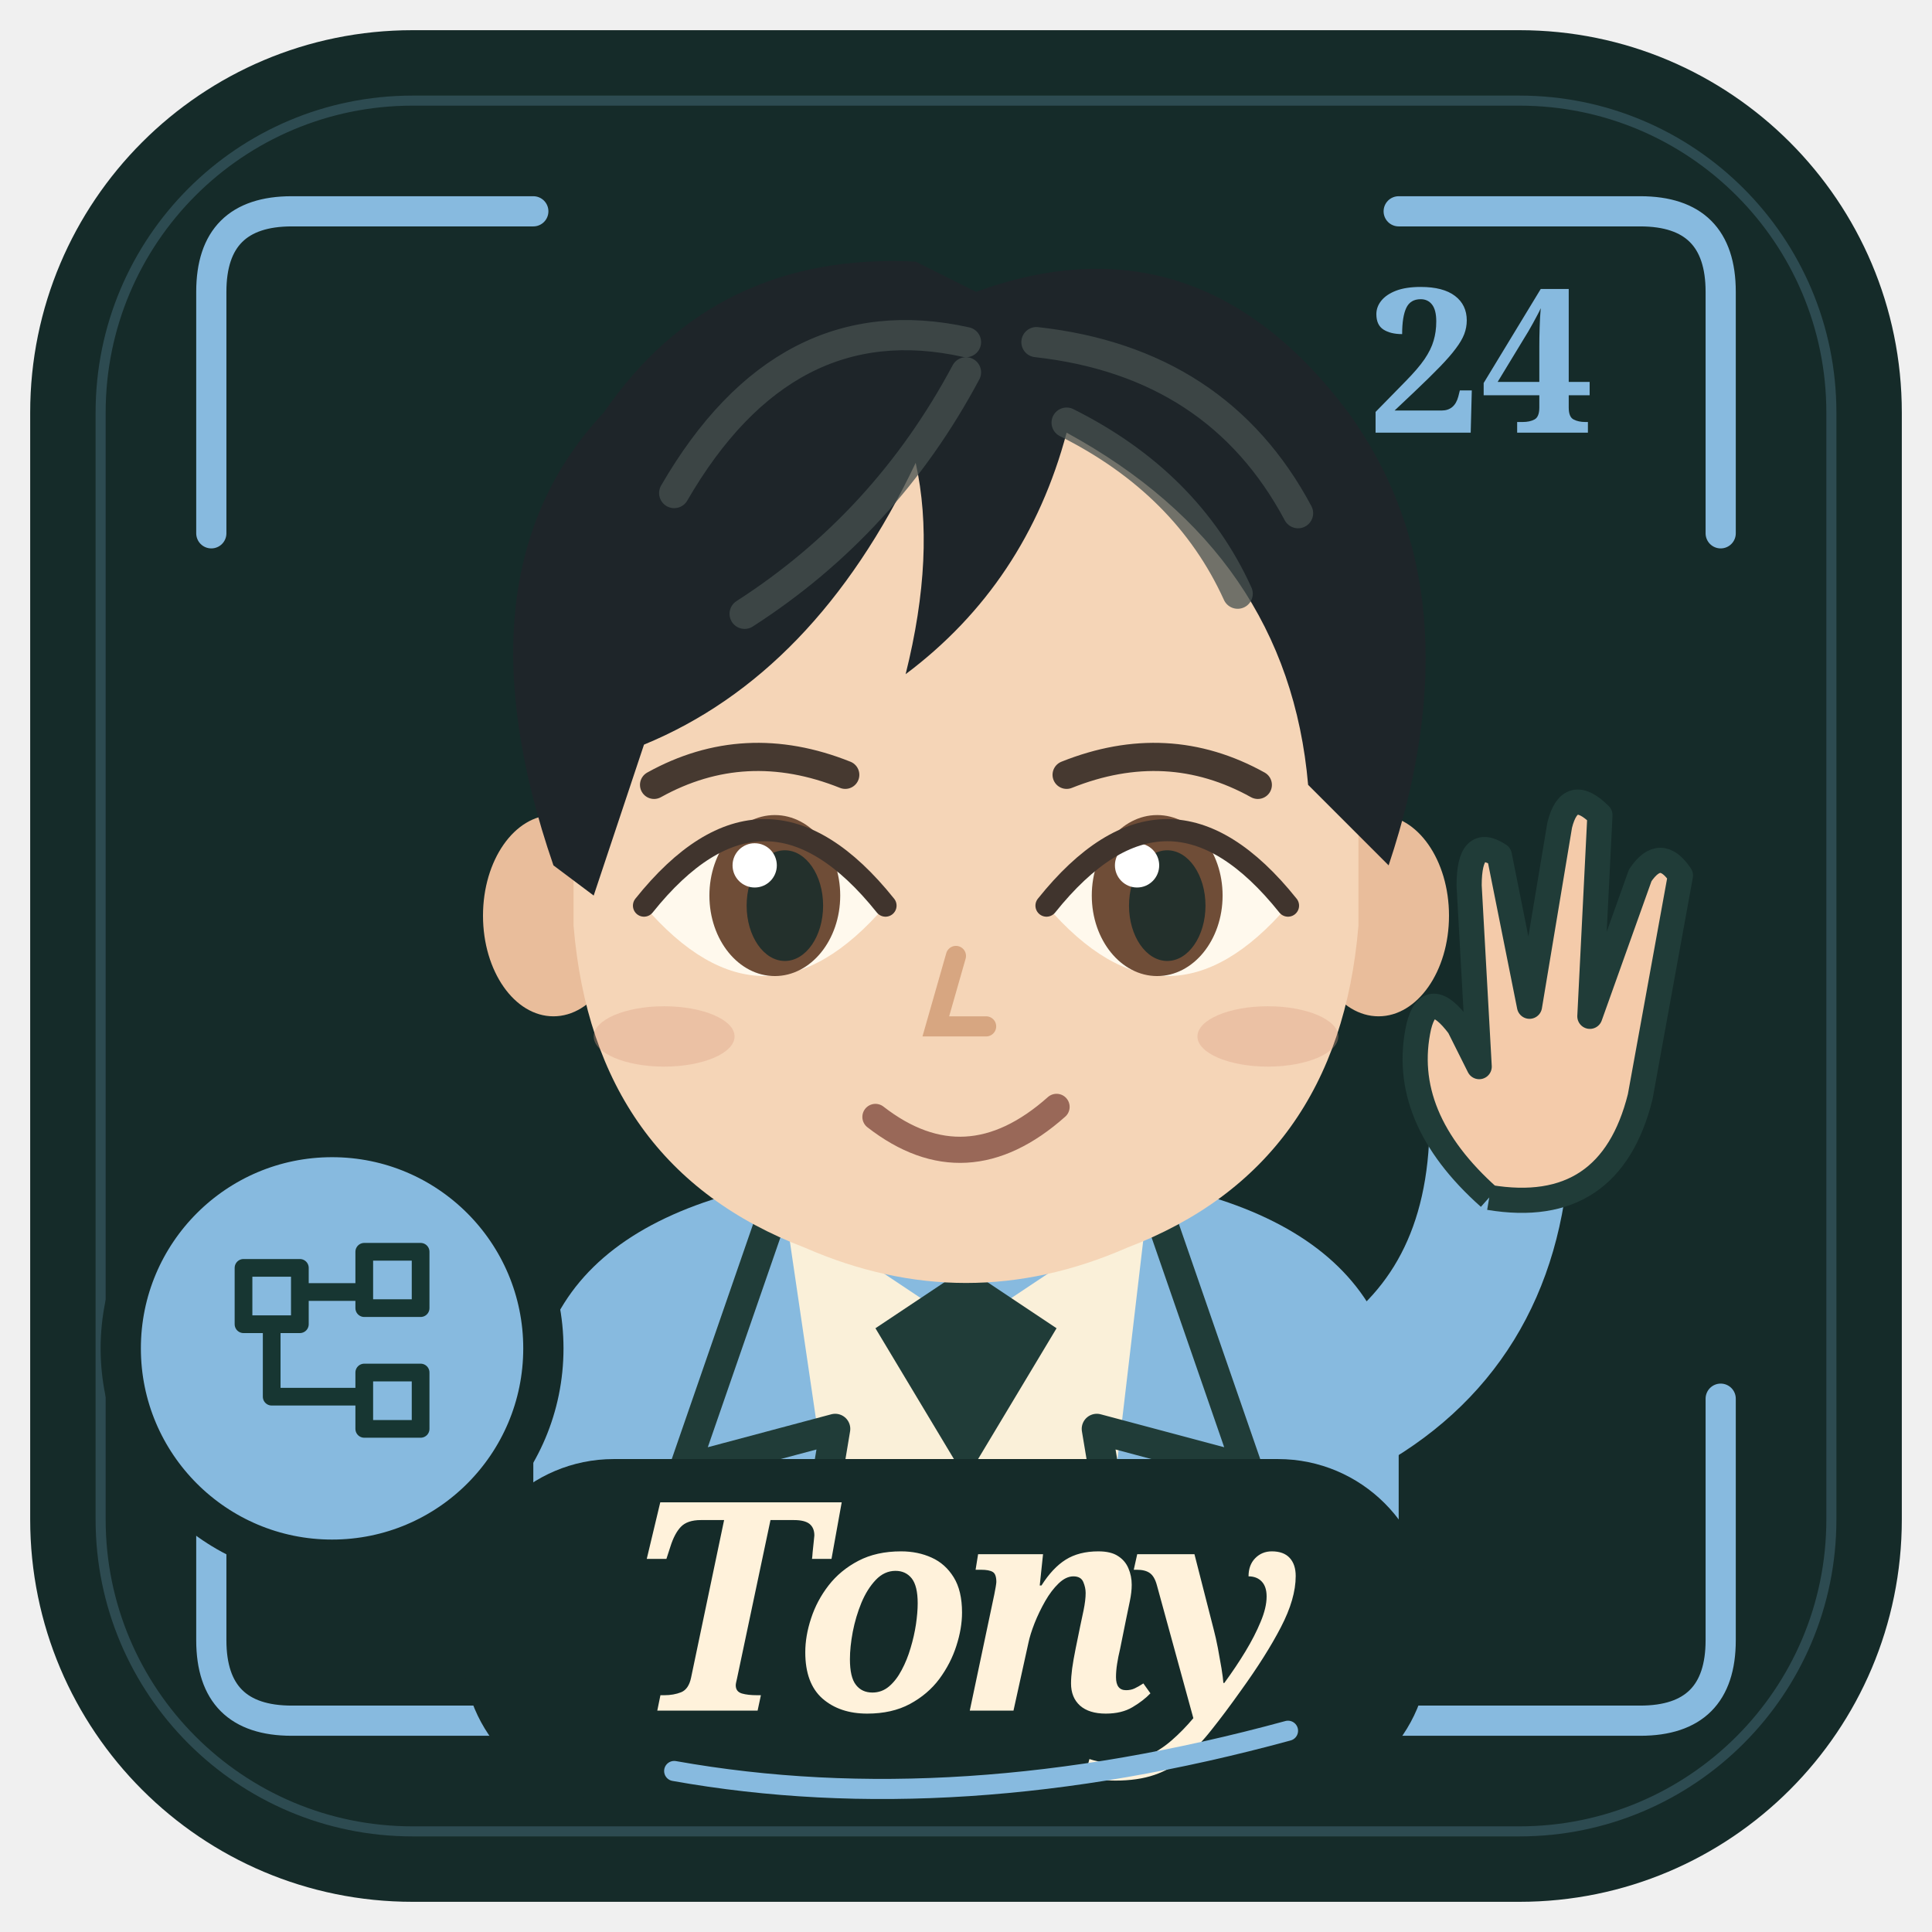
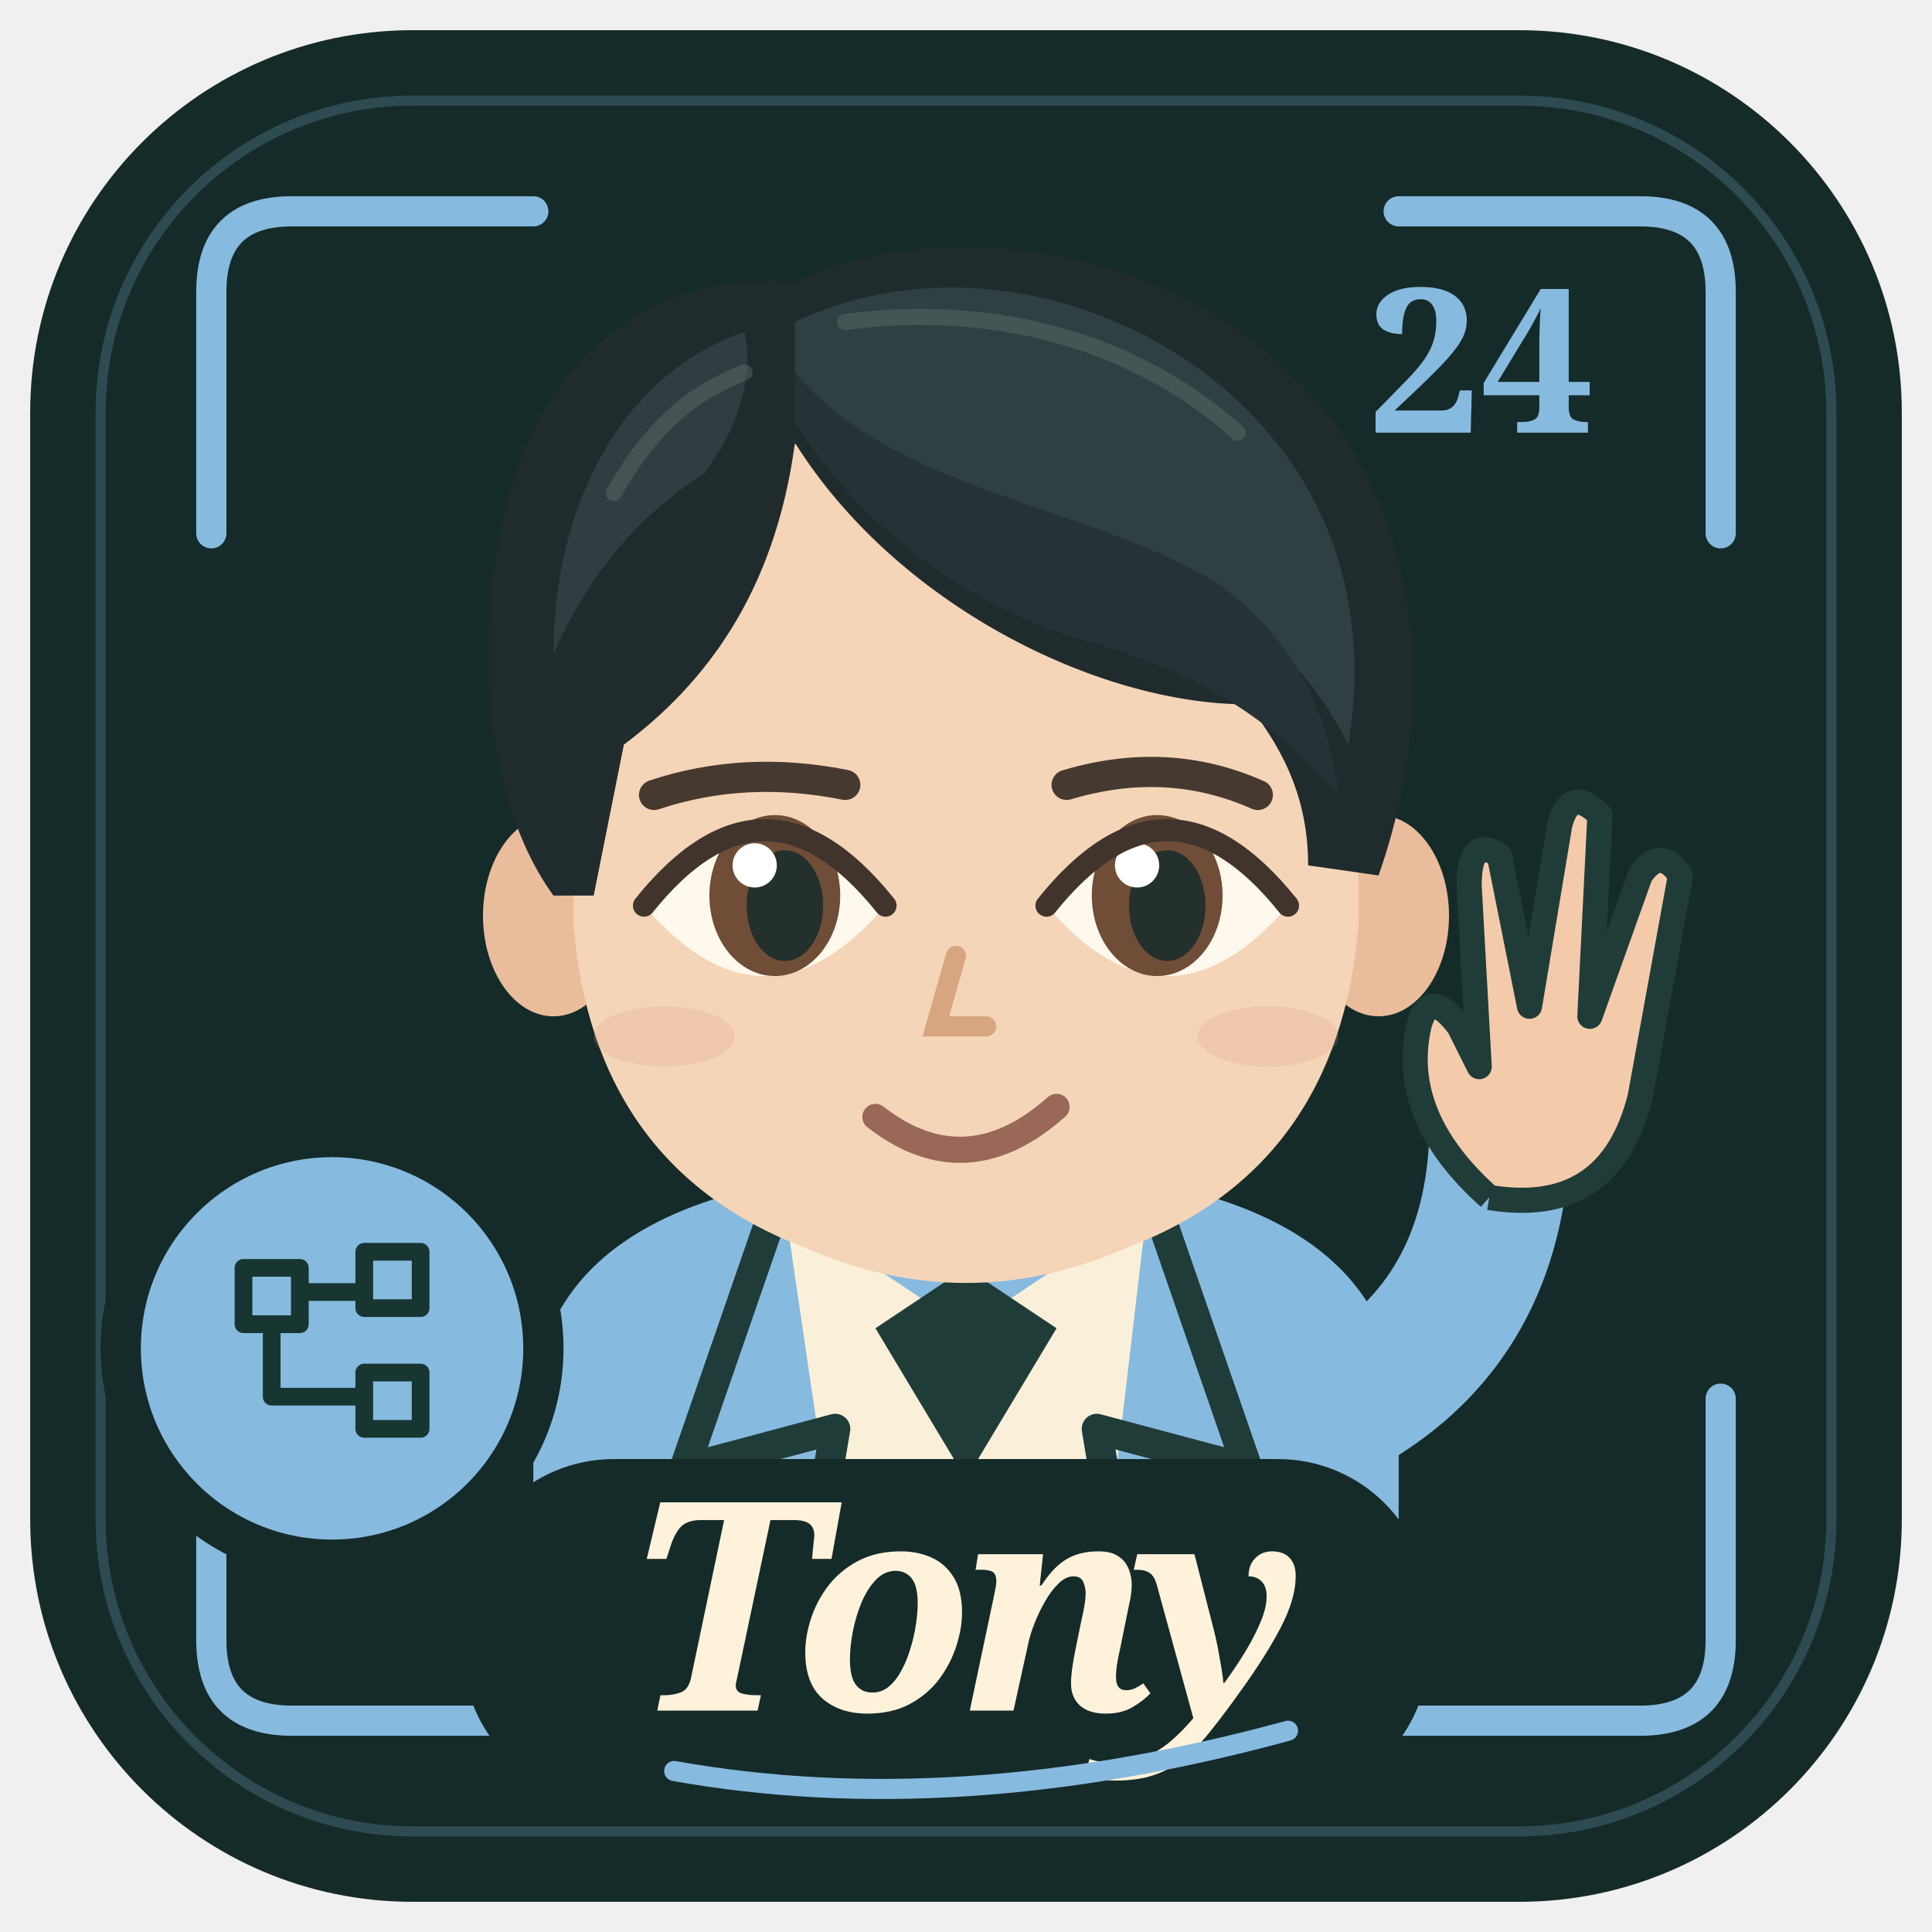
<svg xmlns="http://www.w3.org/2000/svg" viewBox="0 0 192 192" role="img" aria-label="Tony 24 — Carneades">
  <style>.head{animation:nod 4.8s ease-in-out infinite;transform-origin:96px 122px}.eye{animation:blink 4.8s infinite;transform-box:fill-box;transform-origin:center}.wave{animation:wave 4.8s ease-in-out infinite;transform-origin:140px 133px}.seal{animation:ink 4.8s ease-in-out infinite}@keyframes nod{0%,55%,100%{transform:translateY(0) rotate(-2deg)}25%{transform:translateY(-3px) rotate(2deg)}}@keyframes blink{0%,44%,48%,100%{transform:scaleY(1)}46%{transform:scaleY(.08)}}@keyframes wave{0%,55%,100%{transform:rotate(0)}10%,30%{transform:rotate(14deg)}20%,40%{transform:rotate(-9deg)}}@keyframes ink{0%,100%{opacity:.55}35%,70%{opacity:1}}@media(prefers-reduced-motion:reduce){*{animation:none!important}}</style>
  <rect x="3" y="3" width="186" height="186" rx="38" fill="#152b29" />
  <rect x="10" y="10" width="172" height="172" rx="31" fill="none" stroke="#87badf" stroke-opacity=".22" />
  <g class="seal" fill="none" stroke="#87badf" stroke-width="3" stroke-linecap="round">
    <path d="M21 53V29q0-8 8-8h24M139 21h24q8 0 8 8v24M21 139v24q0 8 8 8h24M139 171h24q8 0 8-8v-24" />
  </g>
  <text x="136" y="43" fill="#87badf" font-family="Georgia,serif" font-size="20" font-weight="bold">24</text>
  <path d="M53 153v-14q2-23 43-23t43 23v14" fill="#87badf" />
  <path d="M78 120l18 12 18-12-4 34H83z" fill="#faf0d9" />
  <path d="M87 132l9-6 9 6-9 15z" fill="#203c38" />
  <path d="M77 120l-9 26 15-4-2 12M115 120l9 26-15-4 2 12" fill="none" stroke="#203c38" stroke-width="3" stroke-linejoin="round" />
  <g class="wave">
    <path d="M133 140q15-8 16-26" fill="none" stroke="#87badf" stroke-width="14" stroke-linecap="round" />
    <path d="M148 119q-9-8-7-17 1-4 4 0l2 4-1-18q0-5 3-3l3 15 3-18q1-4 4-1l-1 20 5-14q2-3 4 0l-4 22q-3 12-15 10" fill="#f4cbaa" stroke="#203c38" stroke-width="2.5" stroke-linejoin="round" />
  </g>
  <g class="head">
    <ellipse cx="96" cy="77" rx="42" ry="42" fill="#171f23" />
    <ellipse cx="55" cy="91" rx="7" ry="10" fill="#e9bd9b" />
    <ellipse cx="137" cy="91" rx="7" ry="10" fill="#e9bd9b" />
    <path d="M57 73q2-31 39-31t39 31v19q-2 24-23 32-16 7-32 0-21-8-23-32z" fill="#f5d5b7" />
-     <path d="M55 86q-10-29 5-45 11-16 31-15l6 3q22-8 37 12 13 18 4 45l-8-8q-2-23-24-35-4 15-16 24 3-12 1-21-10 21-27 28l-5 15z" fill="#1e2529" />
-     <path d="M96 34q-18-4-29 15M96 37q-8 15-22 24M103 34q18 2 26 17M106 42q12 6 17 17" fill="none" stroke="#45504f" stroke-width="3" stroke-linecap="round" opacity=".75" />
-     <path d="M65 78q9-5 19-1M106 77q10-4 19 1" fill="none" stroke="#463930" stroke-width="2.8" stroke-linecap="round" />
+     <g class="hair-sidepart" data-part="30-70">
+       <path d="M55 89C47 78 47 58 52 45C57 33 67 27 79 28C94 21 115 25 127 36C140 47 144 67 137 87L130 86C130 80 128 75 124 70C109 70 89 60 79 44C77 59 70 68 62 74L59 89Z" fill="#202b2e" />
+       <path d="M79 32C96 24 116 31 126 43C133 51 136 62 134 74C127 60 116 58 103 54C90 50 83 43 79 37Z" fill="#303f42" />
+       <path d="M79 37C89 49 108 50 121 58C128 63 132 70 133 79C126 71 119 67 109 64C94 60 84 50 79 42Z" fill="#253236" />
+       <path d="M74 33C62 37 55 50 55 65C59 56 64 51 70 47C73 43 75 38 74 33Z" fill="#364548" opacity=".72" />
+       <path d="M84 32C99 30 113 34 123 43M61 49C65 42 69 39 74 37" fill="none" stroke="#62716f" stroke-width="1.6" stroke-linecap="round" opacity=".42" />
+     </g>
+     <path d="M65 79q9-3 19-1M106 78q10-3 19 1" fill="none" stroke="#463930" stroke-width="3" stroke-linecap="round" />
    <g class="eye">
      <path d="M64 90q12-15 24 0-12 14-24 0M104 90q12-15 24 0-12 14-24 0" fill="#fff9ed" />
      <ellipse cx="77" cy="89" rx="6.5" ry="8" fill="#6f4d37" />
      <ellipse cx="115" cy="89" rx="6.5" ry="8" fill="#6f4d37" />
      <ellipse cx="78" cy="90" rx="3.8" ry="5.5" fill="#23302c" />
      <ellipse cx="116" cy="90" rx="3.8" ry="5.5" fill="#23302c" />
      <circle cx="75" cy="86" r="2.2" fill="#fff" />
      <circle cx="113" cy="86" r="2.2" fill="#fff" />
      <path d="M64 90q12-15 24 0M104 90q12-15 24 0" fill="none" stroke="#40342d" stroke-width="2.2" stroke-linecap="round" />
    </g>
-     <g fill="#db9c82" opacity=".35">
+     <g fill="#db9c82" opacity=".22">
      <ellipse cx="66" cy="103" rx="7" ry="3" />
      <ellipse cx="126" cy="103" rx="7" ry="3" />
    </g>
    <path d="M95 95l-2 7h5" fill="none" stroke="#d7a681" stroke-width="2" stroke-linecap="round" />
    <path d="M87 111q9 7 18-1" fill="none" stroke="#996858" stroke-width="2.6" stroke-linecap="round" />
  </g>
  <rect x="46" y="145" width="96" height="34" rx="15" fill="#152b29" />
  <text x="96" y="170" text-anchor="middle" fill="#fff2db" font-family="Georgia,serif" font-style="italic" font-weight="bold" font-size="29" letter-spacing="-1.5">Tony</text>
  <path d="M67 176q28 5 61-4" fill="none" stroke="#87badf" stroke-width="2" stroke-linecap="round" />
  <circle cx="33" cy="134" r="21" fill="#87badf" stroke="#152b29" stroke-width="4" />
  <path d="M4 5h7v7H4zM19 18h7v7h-7zM7.5 12v9h11.5M19 3h7v7h-7zM11 8h8" transform="translate(21 122) scale(.8)" fill="none" stroke="#173632" stroke-width="2.2" stroke-linecap="round" stroke-linejoin="round" />
</svg>
